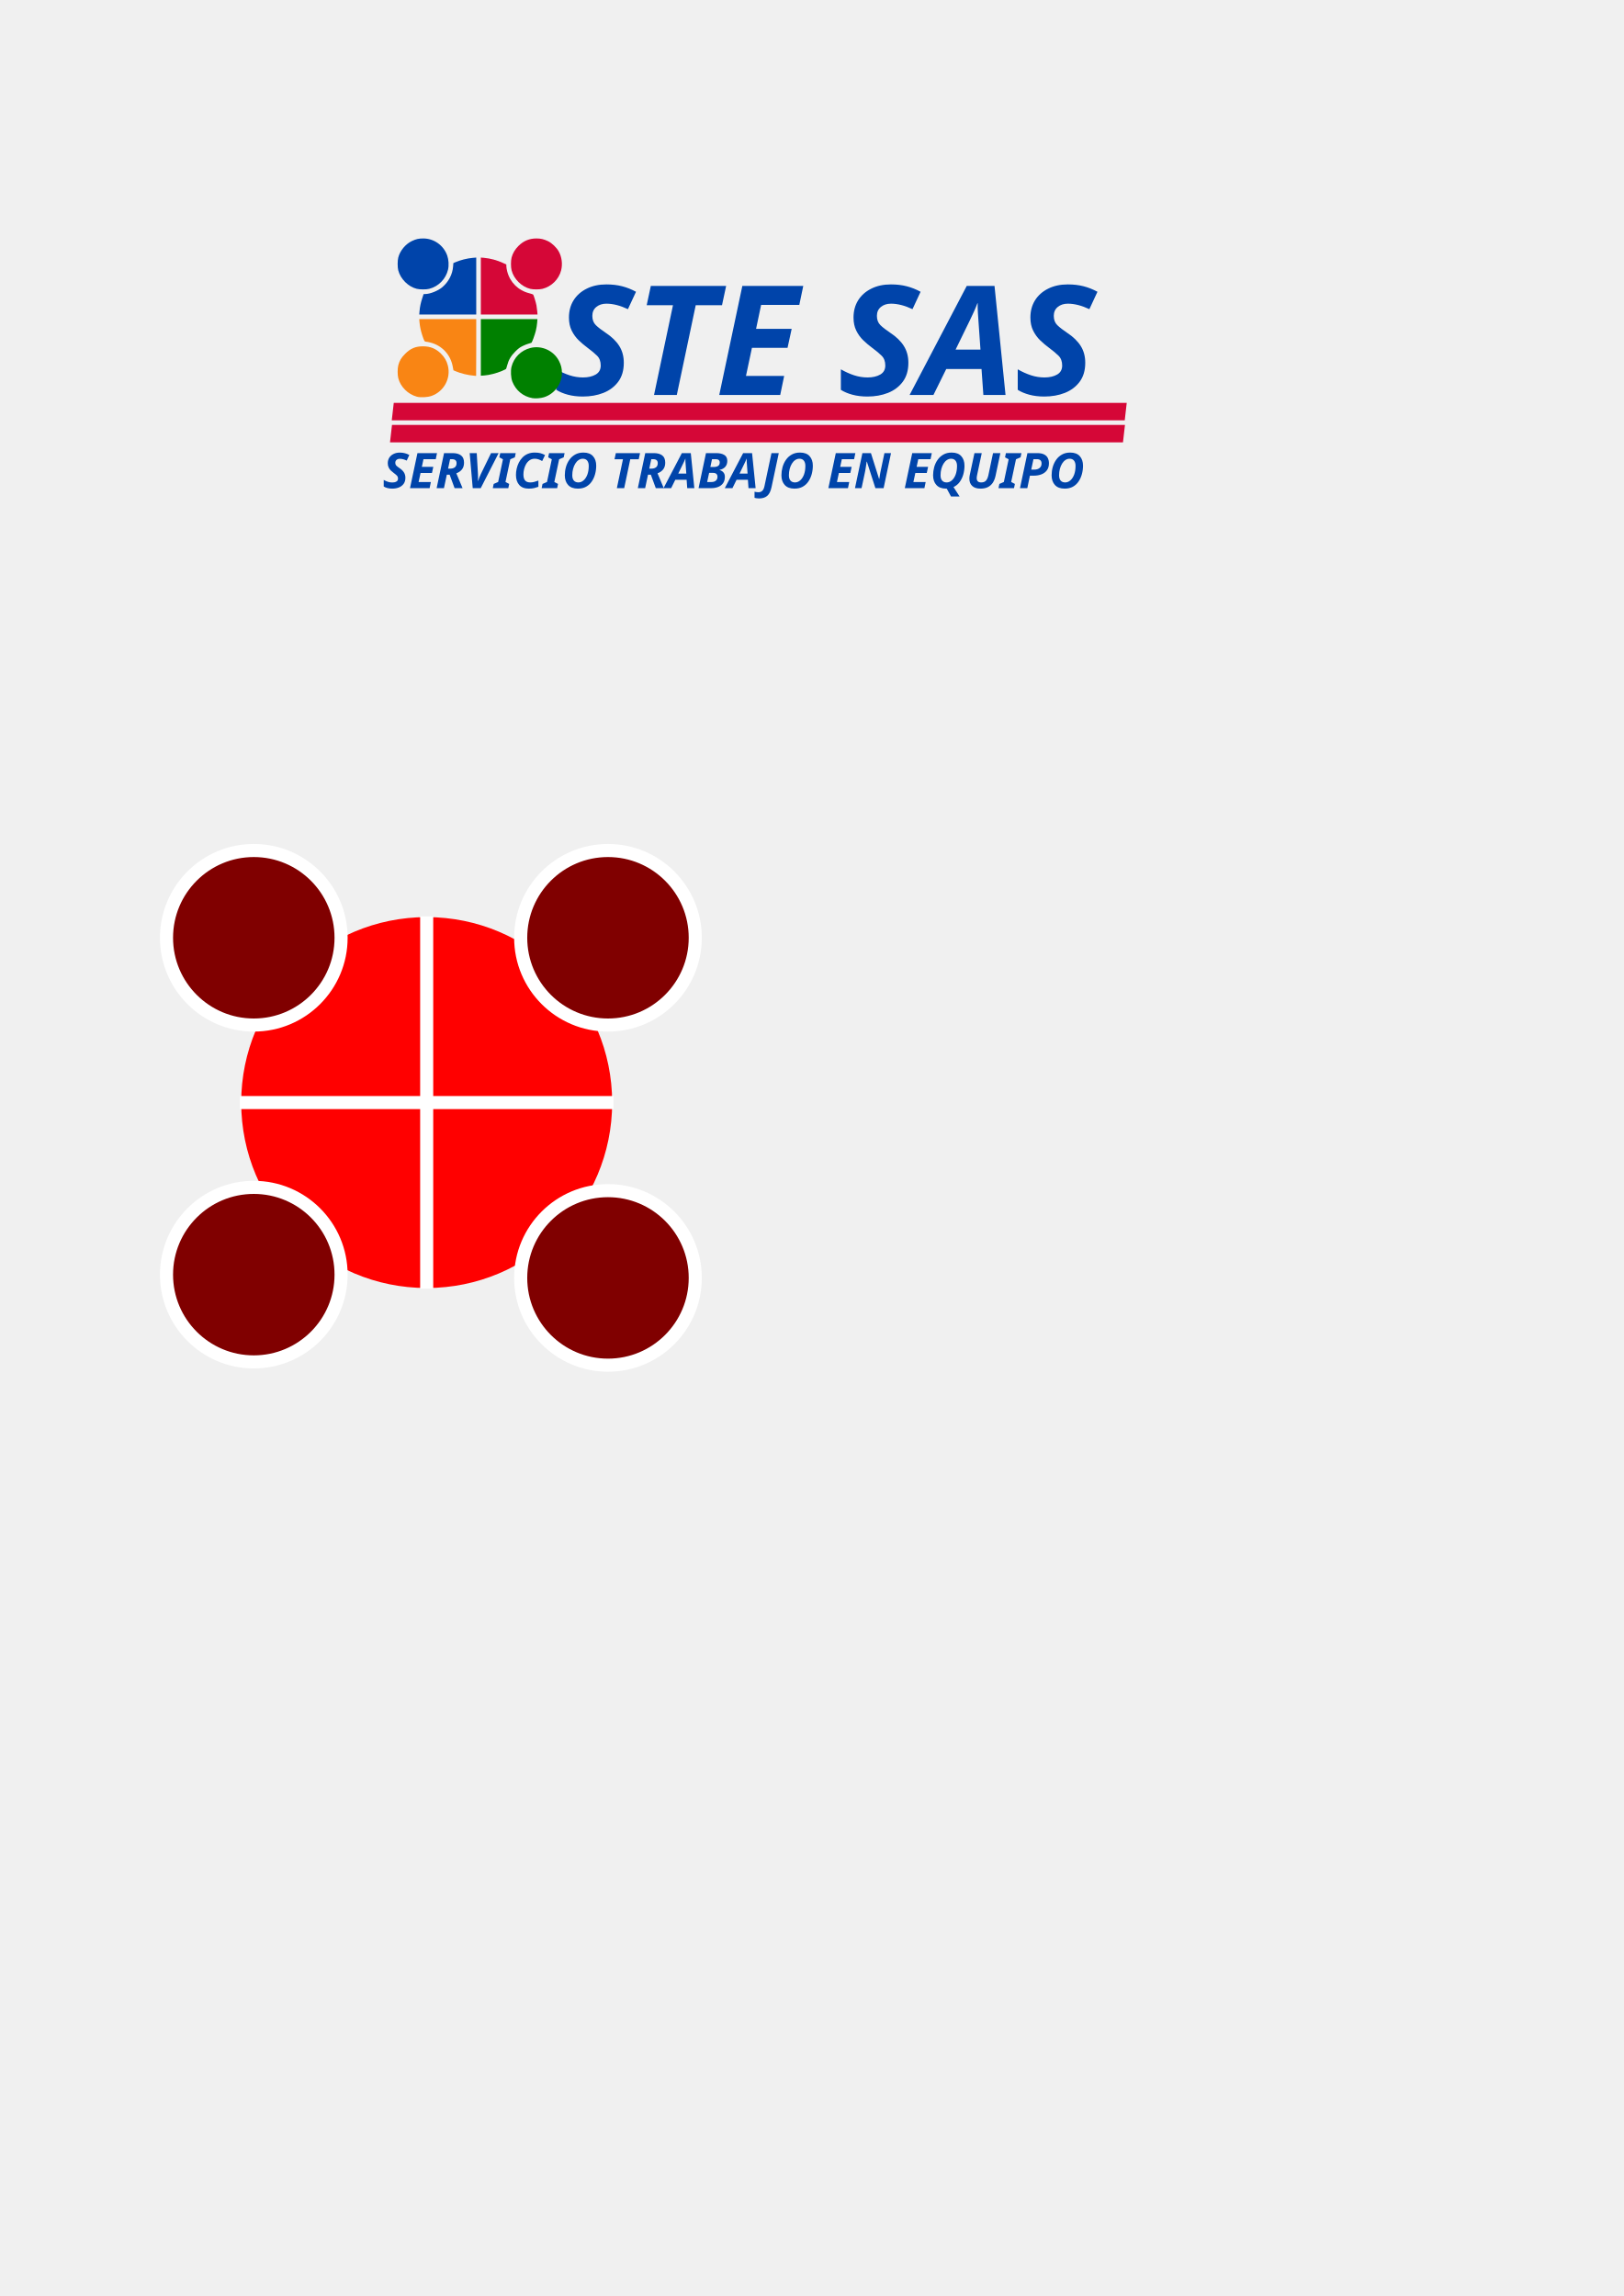
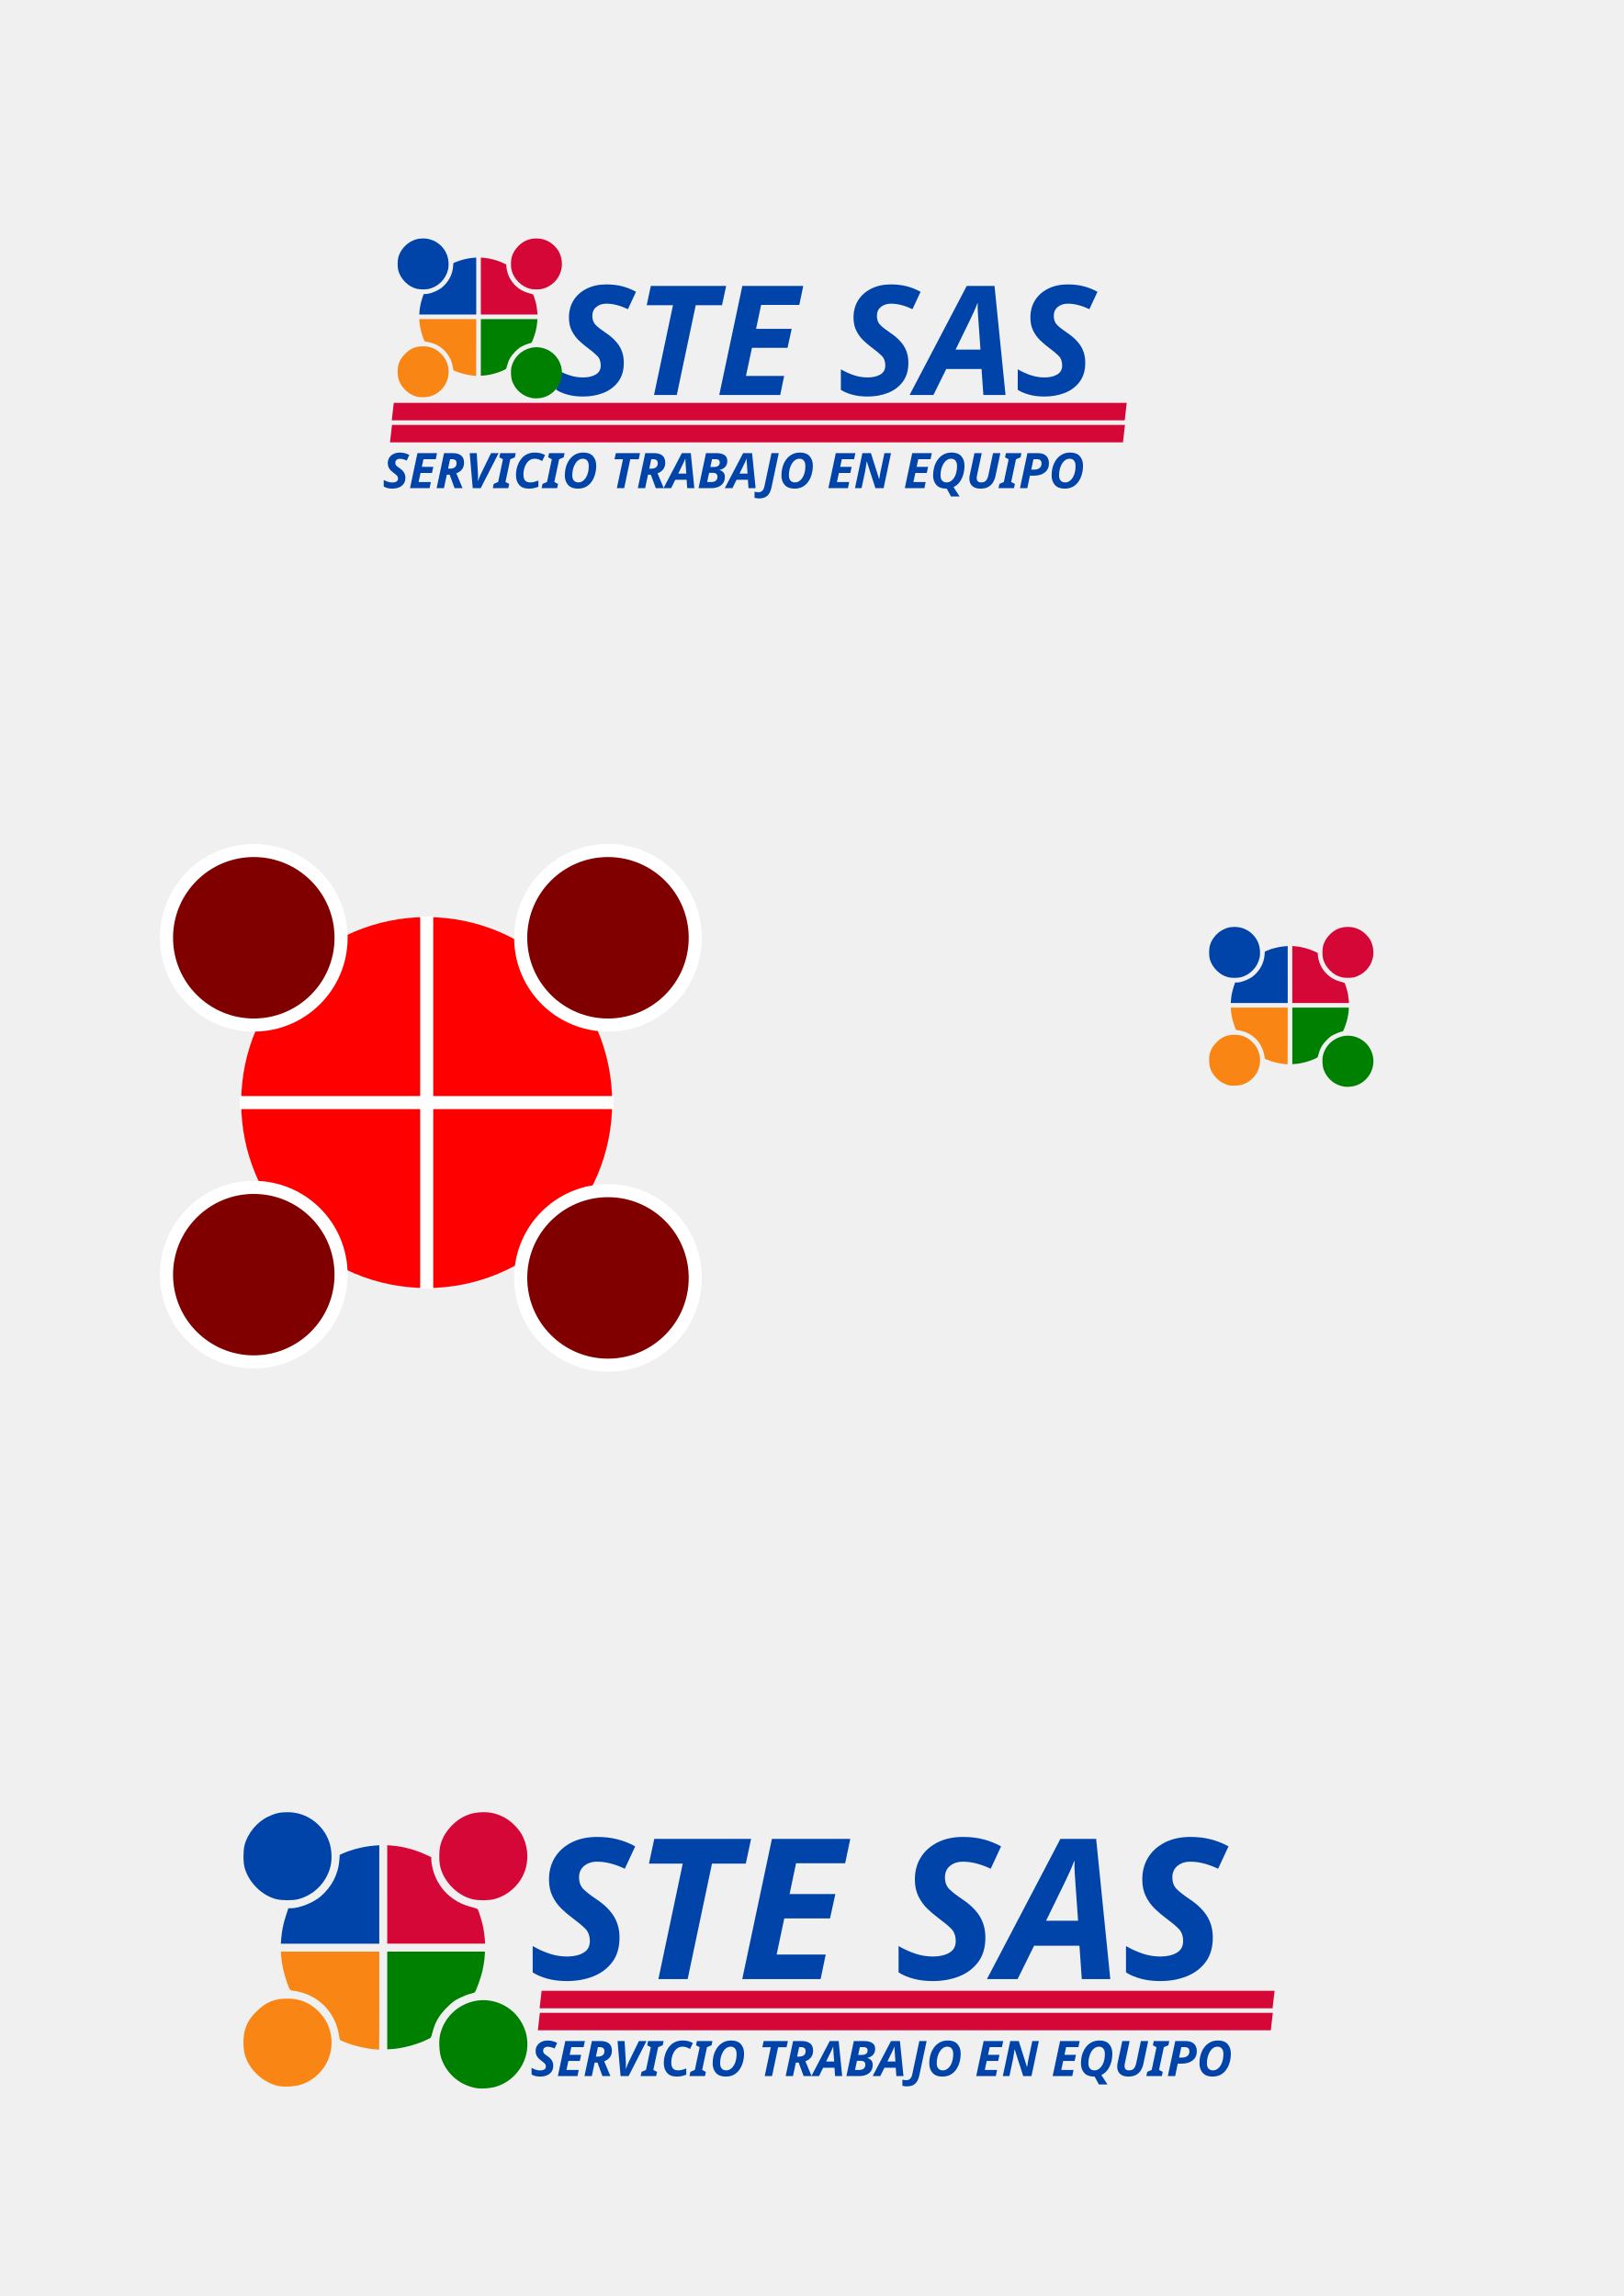
<svg xmlns="http://www.w3.org/2000/svg" xmlns:ns1="http://www.openswatchbook.org/uri/2009/osb" width="210mm" height="297mm" viewBox="0 0 744.094 1052.362" id="svg2" version="1.1">
  <defs id="defs4">
    <linearGradient id="linearGradient5024" ns1:paint="solid">
      <stop style="stop-color:#ffffff;stop-opacity:1;" offset="0" id="stop5026" />
    </linearGradient>
  </defs>
  <g id="layer1">
    <text xml:space="preserve" style="font-style:oblique;font-variant:normal;font-weight:bold;font-stretch:normal;font-size:80px;line-height:125%;font-family:Sawasdee;-inkscape-font-specification:'Sawasdee Bold Oblique';letter-spacing:0px;word-spacing:0px;fill:#0044aa;fill-opacity:1;stroke:none;stroke-width:1px;stroke-linecap:butt;stroke-linejoin:miter;stroke-opacity:1;" x="253.526" y="181.045" id="text3342">
      <tspan id="tspan3344" x="253.526" y="181.045" style="font-size:70px;fill:#0044aa;fill-opacity:1;">STE SAS </tspan>
    </text>
    <text xml:space="preserve" style="font-style:normal;font-variant:normal;font-weight:bold;font-stretch:normal;font-size:80px;line-height:125%;font-family:Sawasdee;-inkscape-font-specification:'Sawasdee Bold';letter-spacing:0px;word-spacing:0px;fill:#0044aa;fill-opacity:1;stroke:none;stroke-width:1px;stroke-linecap:butt;stroke-linejoin:miter;stroke-opacity:1;" x="175.39" y="223.739" id="text3346">
      <tspan id="tspan3348" x="175.39" y="223.739" style="font-style:oblique;font-variant:normal;font-weight:bold;font-stretch:normal;font-size:22.5px;font-family:Sawasdee;-inkscape-font-specification:'Sawasdee Bold Oblique';fill:#0044aa;fill-opacity:1;">SERVICIO TRABAJO EN EQUIPO </tspan>
    </text>
    <rect style="fill:#d50737;fill-opacity:1" id="rect3414" width="335.901" height="8.052" x="201.59" y="185.856" transform="matrix(1,0,-0.1137527,0.9935091,0,0)" />
    <rect style="fill:#d50737;fill-opacity:1" id="rect3414-5" width="335.901" height="8.052" x="201.939" y="196.02" transform="matrix(1,0,-0.1137527,0.9935091,0,0)" />
    <circle style="fill:#ff0000;fill-opacity:1" id="path3539" cx="195.537" cy="505.354" r="85" />
    <circle style="fill:#800000;fill-opacity:1;stroke:#ffffff;stroke-width:6;stroke-miterlimit:4;stroke-dasharray:none;stroke-opacity:1" id="path3541-5-4" cx="278.617" cy="429.825" r="40" />
    <circle style="fill:#800000;fill-opacity:1;stroke:#ffffff;stroke-width:6;stroke-miterlimit:4;stroke-dasharray:none;stroke-opacity:1" id="path3541-5-4-2" cx="278.617" cy="585.726" r="40" />
    <circle style="fill:#800000;fill-opacity:1;stroke:#ffffff;stroke-width:6;stroke-miterlimit:4;stroke-dasharray:none;stroke-opacity:1" id="path3541-5-4-7" cx="116.305" cy="584.229" r="40" />
    <circle style="fill:#800000;fill-opacity:1;stroke:#ffffff;stroke-width:6;stroke-miterlimit:4;stroke-dasharray:none;stroke-opacity:1" id="path3541-5-4-21" cx="116.305" cy="429.825" r="40" />
    <rect style="fill:#ffffff;fill-opacity:1;stroke:none;stroke-width:6;stroke-miterlimit:4;stroke-dasharray:none;stroke-opacity:1" id="rect6727" width="5.988" height="170.655" x="192.543" y="420.027" />
    <rect style="fill:#ffffff;fill-opacity:1;stroke:none;stroke-width:6;stroke-miterlimit:4;stroke-dasharray:none;stroke-opacity:1" id="rect6727-3" width="5.988" height="171.254" x="-508.348" y="109.91" transform="matrix(0,-1,1,0,0,0)" />
+     <path style="fill:#0044aa;fill-opacity:1;stroke:none;stroke-width:6;stroke-miterlimit:4;stroke-dasharray:none;stroke-opacity:1" d="m 562.841,447.922 c -3.858,-0.934 -7.433,-4.506 -8.461,-8.455 -0.37,-1.421 -0.366,-4.454 0.008,-5.89 0.814,-3.127 3.307,-6.145 6.222,-7.534 1.941,-0.925 3.121,-1.194 5.239,-1.194 4.918,0 9.336,3.162 10.984,7.86 0.662,1.886 0.81,4.509 0.363,6.415 -1.009,4.301 -4.363,7.728 -8.627,8.811 -1.41,0.358 -4.22,0.352 -5.728,-0.013 l 0,10e-6 z" id="path6759-6" />
+     <path style="fill:#d50737;fill-opacity:1;stroke:none;stroke-width:6;stroke-miterlimit:4;stroke-dasharray:none;stroke-opacity:1" d="m 614.877,447.948 c -3.952,-0.957 -7.527,-4.497 -8.552,-8.468 -0.391,-1.517 -0.391,-4.368 0,-5.885 0.504,-1.952 1.54,-3.707 3.137,-5.314 2.292,-2.306 4.997,-3.432 8.248,-3.432 1.984,0 3.458,0.351 5.346,1.273 1.776,0.867 3.877,2.887 4.875,4.686 1.421,2.562 1.825,5.801 1.084,8.697 -1.04,4.067 -4.389,7.38 -8.52,8.43 -1.369,0.348 -4.207,0.354 -5.619,0.013 l 0,10e-6 z" id="path6761-3" />
+     <path style="fill:#d50737;fill-opacity:1;stroke:none;stroke-width:6;stroke-miterlimit:4;stroke-dasharray:none;stroke-opacity:1" d="m 592.225,446.665 0,-13.058 1.431,0.121 c 2.873,0.243 6.048,1.1 8.773,2.37 l 1.485,0.692 0,0.801 c 0,0.441 0.173,1.483 0.384,2.317 1.279,5.043 5.053,8.779 10.172,10.068 0.886,0.223 1.676,0.503 1.756,0.621 0.272,0.407 1.26,3.666 1.488,4.91 0.126,0.685 0.287,1.914 0.359,2.73 l 0.131,1.485 -12.989,0 -12.989,0 0,-13.058 z" id="path6763-7" />
+     <path style="fill:#0044aa;fill-opacity:1;stroke:none;stroke-width:6;stroke-miterlimit:4;stroke-dasharray:none;stroke-opacity:1" d="m 564.132,458.175 c 0.169,-2.021 0.564,-3.883 1.287,-6.069 l 0.587,-1.772 0.703,-0.003 c 2.235,-0.011 5.915,-1.482 7.848,-3.138 2.932,-2.512 4.679,-5.876 4.965,-9.557 l 0.115,-1.489 0.788,-0.349 c 2.335,-1.033 5.539,-1.844 8.146,-2.061 l 1.547,-0.129 0,13.057 0,13.057 -13.057,0 -13.057,0 0.129,-1.547 z" id="path6765-7" />
+     <path style="fill:#f98514;fill-opacity:1;stroke:none;stroke-width:6;stroke-miterlimit:4;stroke-dasharray:none;stroke-opacity:1" d="m 589.16,487.759 c -2.686,-0.199 -6.272,-1.067 -8.528,-2.065 l -0.961,-0.425 -0.337,-1.783 c -1.022,-5.407 -4.919,-9.575 -10.219,-10.93 -0.812,-0.208 -1.719,-0.378 -2.016,-0.378 -0.646,0 -0.836,-0.319 -1.663,-2.794 -0.7,-2.093 -1.149,-4.188 -1.312,-6.122 l -0.121,-1.431 13.058,0 13.058,0 0,13.03 c 0,7.166 -0.022,13.015 -0.048,12.996 -0.026,-0.018 -0.436,-0.062 -0.91,-0.097 z" id="path6767-2" />
+     <path style="fill:#f98514;fill-opacity:1;stroke:none;stroke-width:6;stroke-miterlimit:4;stroke-dasharray:none;stroke-opacity:1" d="m 562.909,497.371 c -4.091,-1.119 -7.488,-4.494 -8.51,-8.456 -0.389,-1.507 -0.393,-4.436 -0.008,-5.913 0.552,-2.121 1.384,-3.517 3.145,-5.277 2.492,-2.492 4.77,-3.442 8.24,-3.438 3.271,0.004 5.862,1.062 8.15,3.328 1.661,1.645 2.643,3.339 3.19,5.5 1.477,5.841 -1.788,11.893 -7.504,13.911 -1.802,0.636 -5.031,0.803 -6.702,0.345 z" id="path6769-3" />
+     <path style="fill:#008000;fill-opacity:1;stroke:none;stroke-width:6;stroke-miterlimit:4;stroke-dasharray:none;stroke-opacity:1" d="m 615.841,498.036 c -4.254,-0.759 -7.623,-3.551 -9.189,-7.618 -0.656,-1.704 -0.829,-4.893 -0.365,-6.748 1.064,-4.256 4.342,-7.519 8.665,-8.624 5.097,-1.304 10.616,1.184 13.063,5.889 0.972,1.869 1.376,3.485 1.38,5.525 0.009,5.041 -3.457,9.715 -8.292,11.182 -1.547,0.469 -3.865,0.643 -5.262,0.393 z" id="path6771-7" />
+     <path style="fill:#008000;fill-opacity:1;stroke:none;stroke-width:6;stroke-miterlimit:4;stroke-dasharray:none;stroke-opacity:1" d="m 592.225,474.793 0,-12.963 12.963,0 12.963,0 -0.122,1.677 c -0.067,0.922 -0.335,2.55 -0.595,3.619 -0.476,1.951 -1.727,5.348 -2.041,5.542 -0.093,0.057 -0.665,0.232 -1.273,0.389 -0.607,0.157 -1.837,0.645 -2.733,1.085 -1.313,0.645 -1.965,1.135 -3.367,2.532 -1.99,1.983 -3.092,3.861 -3.732,6.364 -0.209,0.817 -0.452,1.557 -0.539,1.645 -0.088,0.088 -0.97,0.511 -1.961,0.94 -2.275,0.985 -5.695,1.859 -7.877,2.014 l -1.685,0.12 0,-12.963 z" id="path6773-2" />
+     <text xml:space="preserve" style="font-style:oblique;font-variant:normal;font-weight:bold;font-stretch:normal;font-size:90px;line-height:125%;font-family:Sawasdee;-inkscape-font-specification:'Sawasdee Bold Oblique';letter-spacing:0px;word-spacing:0px;fill:#0044aa;fill-opacity:1;stroke:none;stroke-width:1px;stroke-linecap:butt;stroke-linejoin:miter;stroke-opacity:1" x="242.32" y="907.104" id="text3342-5">
+       <tspan id="tspan3344-3" x="242.32" y="907.104" style="font-size:90px;fill:#0044aa;fill-opacity:1">STE SAS </tspan>
+     </text>
+     <text xml:space="preserve" style="font-style:normal;font-variant:normal;font-weight:bold;font-stretch:normal;font-size:80px;line-height:125%;font-family:Sawasdee;-inkscape-font-specification:'Sawasdee Bold';letter-spacing:0px;word-spacing:0px;fill:#0044aa;fill-opacity:1;stroke:none;stroke-width:1px;stroke-linecap:butt;stroke-linejoin:miter;stroke-opacity:1" x="243.143" y="951.573" id="text3346-7">
+       <tspan id="tspan3348-6" x="243.143" y="951.573" style="font-style:oblique;font-variant:normal;font-weight:bold;font-stretch:normal;font-size:22.5px;font-family:Sawasdee;-inkscape-font-specification:'Sawasdee Bold Oblique';fill:#0044aa;fill-opacity:1">SERVICIO TRABAJO EN EQUIPO </tspan>
+     </text>
+     <rect style="fill:#d50737;fill-opacity:1" id="rect3414-8" width="335.901" height="8.052" x="352.677" y="918.444" transform="matrix(1,0,-0.1137527,0.9935091,0,0)" />
+     <rect style="fill:#d50737;fill-opacity:1" id="rect3414-5-1" width="335.901" height="8.052" x="353.026" y="928.608" transform="matrix(1,0,-0.1137527,0.9935091,0,0)" />
+     <g id="g6940" transform="matrix(1.728,0,0,1.728,-320.3882,-615.9461)">
+       <path id="path6759-3" d="m 258.72,860.202 c -3.858,-0.934 -7.433,-4.506 -8.461,-8.455 -0.37,-1.421 -0.366,-4.454 0.008,-5.89 0.814,-3.127 3.307,-6.145 6.222,-7.534 1.941,-0.925 3.121,-1.194 5.239,-1.194 4.918,0 9.336,3.162 10.984,7.86 0.662,1.886 0.81,4.509 0.363,6.415 -1.009,4.301 -4.363,7.728 -8.627,8.811 -1.41,0.358 -4.22,0.352 -5.728,-0.013 l 0,10e-6 z" style="fill:#0044aa;fill-opacity:1;stroke:none;stroke-width:6;stroke-miterlimit:4;stroke-dasharray:none;stroke-opacity:1" />
+       <path id="path6761-6" d="m 310.757,860.228 c -3.952,-0.957 -7.527,-4.497 -8.552,-8.468 -0.391,-1.517 -0.391,-4.368 0,-5.885 0.504,-1.952 1.54,-3.707 3.137,-5.314 2.292,-2.306 4.997,-3.432 8.248,-3.432 1.984,0 3.458,0.351 5.346,1.273 1.776,0.867 3.877,2.887 4.875,4.686 1.421,2.562 1.825,5.801 1.084,8.697 -1.04,4.067 -4.389,7.38 -8.52,8.43 -1.369,0.348 -4.207,0.354 -5.619,0.013 l 0,10e-6 z" style="fill:#d50737;fill-opacity:1;stroke:none;stroke-width:6;stroke-miterlimit:4;stroke-dasharray:none;stroke-opacity:1" />
+       <path id="path6763-4" d="m 288.105,858.944 0,-13.058 1.431,0.121 c 2.873,0.243 6.048,1.1 8.773,2.37 l 1.485,0.692 0,0.801 c 0,0.441 0.173,1.483 0.384,2.317 1.279,5.043 5.053,8.779 10.172,10.068 0.886,0.223 1.676,0.503 1.756,0.621 0.272,0.407 1.26,3.666 1.488,4.91 0.126,0.685 0.287,1.914 0.359,2.73 l 0.131,1.485 -12.989,0 -12.989,0 0,-13.058 z" style="fill:#d50737;fill-opacity:1;stroke:none;stroke-width:6;stroke-miterlimit:4;stroke-dasharray:none;stroke-opacity:1" />
+       <path id="path6765-0" d="m 260.012,870.455 c 0.169,-2.021 0.564,-3.883 1.287,-6.069 l 0.587,-1.772 0.703,-0.003 c 2.235,-0.011 5.915,-1.482 7.848,-3.138 2.932,-2.512 4.679,-5.876 4.965,-9.557 l 0.115,-1.489 0.788,-0.349 c 2.335,-1.033 5.539,-1.844 8.146,-2.061 l 1.547,-0.129 0,13.057 0,13.057 -13.057,0 -13.057,0 0.129,-1.547 z" style="fill:#0044aa;fill-opacity:1;stroke:none;stroke-width:6;stroke-miterlimit:4;stroke-dasharray:none;stroke-opacity:1" />
+       <path id="path6767-3" d="m 285.039,900.038 c -2.686,-0.199 -6.272,-1.067 -8.528,-2.065 l -0.961,-0.425 -0.337,-1.783 c -1.022,-5.407 -4.919,-9.575 -10.219,-10.93 -0.812,-0.208 -1.719,-0.378 -2.016,-0.378 -0.646,0 -0.836,-0.319 -1.663,-2.794 -0.7,-2.093 -1.149,-4.188 -1.312,-6.122 l -0.121,-1.431 13.058,0 13.058,0 0,13.03 c 0,7.166 -0.022,13.015 -0.048,12.996 -0.026,-0.018 -0.436,-0.062 -0.91,-0.097 z" style="fill:#f98514;fill-opacity:1;stroke:none;stroke-width:6;stroke-miterlimit:4;stroke-dasharray:none;stroke-opacity:1" />
+       <path id="path6769-5" d="m 258.788,909.651 c -4.091,-1.119 -7.488,-4.494 -8.51,-8.456 -0.389,-1.507 -0.393,-4.436 -0.008,-5.913 0.552,-2.121 1.384,-3.517 3.145,-5.277 2.492,-2.492 4.77,-3.442 8.24,-3.438 3.271,0.004 5.862,1.062 8.15,3.328 1.661,1.645 2.643,3.339 3.19,5.5 1.477,5.841 -1.788,11.893 -7.504,13.911 -1.802,0.636 -5.031,0.803 -6.702,0.345 z" style="fill:#f98514;fill-opacity:1;stroke:none;stroke-width:6;stroke-miterlimit:4;stroke-dasharray:none;stroke-opacity:1" />
+       <path id="path6771-8" d="m 311.72,910.315 c -4.254,-0.759 -7.623,-3.551 -9.189,-7.618 -0.656,-1.704 -0.829,-4.893 -0.365,-6.748 1.064,-4.256 4.342,-7.519 8.665,-8.624 5.097,-1.304 10.616,1.184 13.063,5.889 0.972,1.869 1.376,3.485 1.38,5.525 0.009,5.041 -3.457,9.715 -8.292,11.182 -1.547,0.469 -3.865,0.643 -5.262,0.393 z" style="fill:#008000;fill-opacity:1;stroke:none;stroke-width:6;stroke-miterlimit:4;stroke-dasharray:none;stroke-opacity:1" />
+       <path id="path6773-5" d="m 288.105,887.072 0,-12.963 12.963,0 12.963,0 -0.122,1.677 c -0.067,0.922 -0.335,2.55 -0.595,3.619 -0.476,1.951 -1.727,5.348 -2.041,5.542 -0.093,0.057 -0.665,0.232 -1.273,0.389 -0.607,0.157 -1.837,0.645 -2.733,1.085 -1.313,0.645 -1.965,1.135 -3.367,2.532 -1.99,1.983 -3.092,3.861 -3.732,6.364 -0.209,0.817 -0.452,1.557 -0.539,1.645 -0.088,0.088 -0.97,0.511 -1.961,0.94 -2.275,0.985 -5.695,1.859 -7.877,2.014 l -1.685,0.12 0,-12.963 z" style="fill:#008000;fill-opacity:1;stroke:none;stroke-width:6;stroke-miterlimit:4;stroke-dasharray:none;stroke-opacity:1" />
+     </g>
  </g>
  <g id="layer2">
    <path style="fill:#0044aa;fill-opacity:1;stroke:none;stroke-width:6;stroke-miterlimit:4;stroke-dasharray:none;stroke-opacity:1" d="m 190.967,132.369 c -3.858,-0.934 -7.433,-4.506 -8.461,-8.455 -0.37,-1.421 -0.366,-4.454 0.008,-5.89 0.814,-3.127 3.307,-6.145 6.222,-7.534 1.941,-0.925 3.121,-1.194 5.239,-1.194 4.918,0 9.336,3.162 10.984,7.86 0.662,1.886 0.81,4.509 0.363,6.415 -1.009,4.301 -4.363,7.728 -8.627,8.811 -1.41,0.358 -4.22,0.352 -5.728,-0.013 l 0,1e-5 z" id="path6759" />
    <path style="fill:#d50737;fill-opacity:1;stroke:none;stroke-width:6;stroke-miterlimit:4;stroke-dasharray:none;stroke-opacity:1" d="m 243.004,132.394 c -3.952,-0.957 -7.527,-4.497 -8.552,-8.468 -0.391,-1.517 -0.391,-4.368 0,-5.885 0.504,-1.952 1.54,-3.707 3.137,-5.314 2.292,-2.306 4.997,-3.432 8.248,-3.432 1.984,0 3.458,0.351 5.346,1.273 1.776,0.867 3.877,2.887 4.875,4.686 1.421,2.562 1.825,5.801 1.084,8.697 -1.04,4.067 -4.389,7.38 -8.52,8.43 -1.369,0.348 -4.207,0.354 -5.619,0.013 l 0,1e-5 z" id="path6761" />
    <path style="fill:#d50737;fill-opacity:1;stroke:none;stroke-width:6;stroke-miterlimit:4;stroke-dasharray:none;stroke-opacity:1" d="m 220.352,131.111 0,-13.058 1.431,0.121 c 2.873,0.243 6.048,1.1 8.773,2.37 l 1.485,0.692 0,0.801 c 0,0.441 0.173,1.483 0.384,2.317 1.279,5.043 5.053,8.779 10.172,10.068 0.886,0.223 1.676,0.503 1.756,0.621 0.272,0.407 1.26,3.666 1.488,4.91 0.126,0.685 0.287,1.914 0.359,2.73 l 0.131,1.485 -12.989,0 -12.989,0 0,-13.058 z" id="path6763" />
    <path style="fill:#0044aa;fill-opacity:1;stroke:none;stroke-width:6;stroke-miterlimit:4;stroke-dasharray:none;stroke-opacity:1" d="m 192.259,142.621 c 0.169,-2.021 0.564,-3.883 1.287,-6.069 l 0.587,-1.772 0.703,-0.003 c 2.235,-0.011 5.915,-1.482 7.848,-3.138 2.932,-2.512 4.679,-5.876 4.965,-9.557 l 0.115,-1.489 0.788,-0.349 c 2.335,-1.033 5.539,-1.844 8.146,-2.061 l 1.547,-0.129 0,13.057 0,13.057 -13.057,0 -13.057,0 0.129,-1.547 z" id="path6765" />
    <path style="fill:#f98514;fill-opacity:1;stroke:none;stroke-width:6;stroke-miterlimit:4;stroke-dasharray:none;stroke-opacity:1" d="m 217.286,172.205 c -2.686,-0.199 -6.272,-1.067 -8.528,-2.065 l -0.961,-0.425 -0.337,-1.783 c -1.022,-5.407 -4.919,-9.575 -10.219,-10.93 -0.812,-0.208 -1.719,-0.378 -2.016,-0.378 -0.646,0 -0.836,-0.319 -1.663,-2.794 -0.7,-2.093 -1.149,-4.188 -1.312,-6.122 l -0.121,-1.431 13.058,0 13.058,0 0,13.03 c 0,7.166 -0.022,13.015 -0.048,12.996 -0.026,-0.018 -0.436,-0.062 -0.91,-0.097 z" id="path6767" />
    <path style="fill:#f98514;fill-opacity:1;stroke:none;stroke-width:6;stroke-miterlimit:4;stroke-dasharray:none;stroke-opacity:1" d="m 191.035,181.818 c -4.091,-1.119 -7.488,-4.494 -8.51,-8.456 -0.389,-1.507 -0.393,-4.436 -0.008,-5.913 0.552,-2.121 1.384,-3.517 3.145,-5.277 2.492,-2.492 4.77,-3.442 8.24,-3.438 3.271,0.004 5.862,1.062 8.15,3.328 1.661,1.645 2.643,3.339 3.19,5.5 1.477,5.841 -1.788,11.893 -7.504,13.911 -1.802,0.636 -5.031,0.803 -6.702,0.345 z" id="path6769" />
    <path style="fill:#008000;fill-opacity:1;stroke:none;stroke-width:6;stroke-miterlimit:4;stroke-dasharray:none;stroke-opacity:1" d="m 243.967,182.482 c -4.254,-0.759 -7.623,-3.551 -9.189,-7.618 -0.656,-1.704 -0.829,-4.893 -0.365,-6.748 1.064,-4.256 4.342,-7.519 8.665,-8.624 5.097,-1.304 10.616,1.184 13.063,5.889 0.972,1.869 1.376,3.485 1.38,5.525 0.009,5.041 -3.457,9.715 -8.292,11.182 -1.547,0.469 -3.865,0.643 -5.262,0.393 z" id="path6771" />
    <path style="fill:#008000;fill-opacity:1;stroke:none;stroke-width:6;stroke-miterlimit:4;stroke-dasharray:none;stroke-opacity:1" d="m 220.352,159.239 0,-12.963 12.963,0 12.963,0 -0.122,1.677 c -0.067,0.922 -0.335,2.55 -0.595,3.619 -0.476,1.951 -1.727,5.348 -2.041,5.542 -0.093,0.057 -0.665,0.232 -1.273,0.389 -0.607,0.157 -1.837,0.645 -2.733,1.085 -1.313,0.645 -1.965,1.135 -3.367,2.532 -1.99,1.983 -3.092,3.861 -3.732,6.364 -0.209,0.817 -0.452,1.557 -0.539,1.645 -0.088,0.088 -0.97,0.511 -1.961,0.94 -2.275,0.985 -5.695,1.859 -7.877,2.014 l -1.685,0.12 0,-12.963 z" id="path6773" />
  </g>
</svg>
